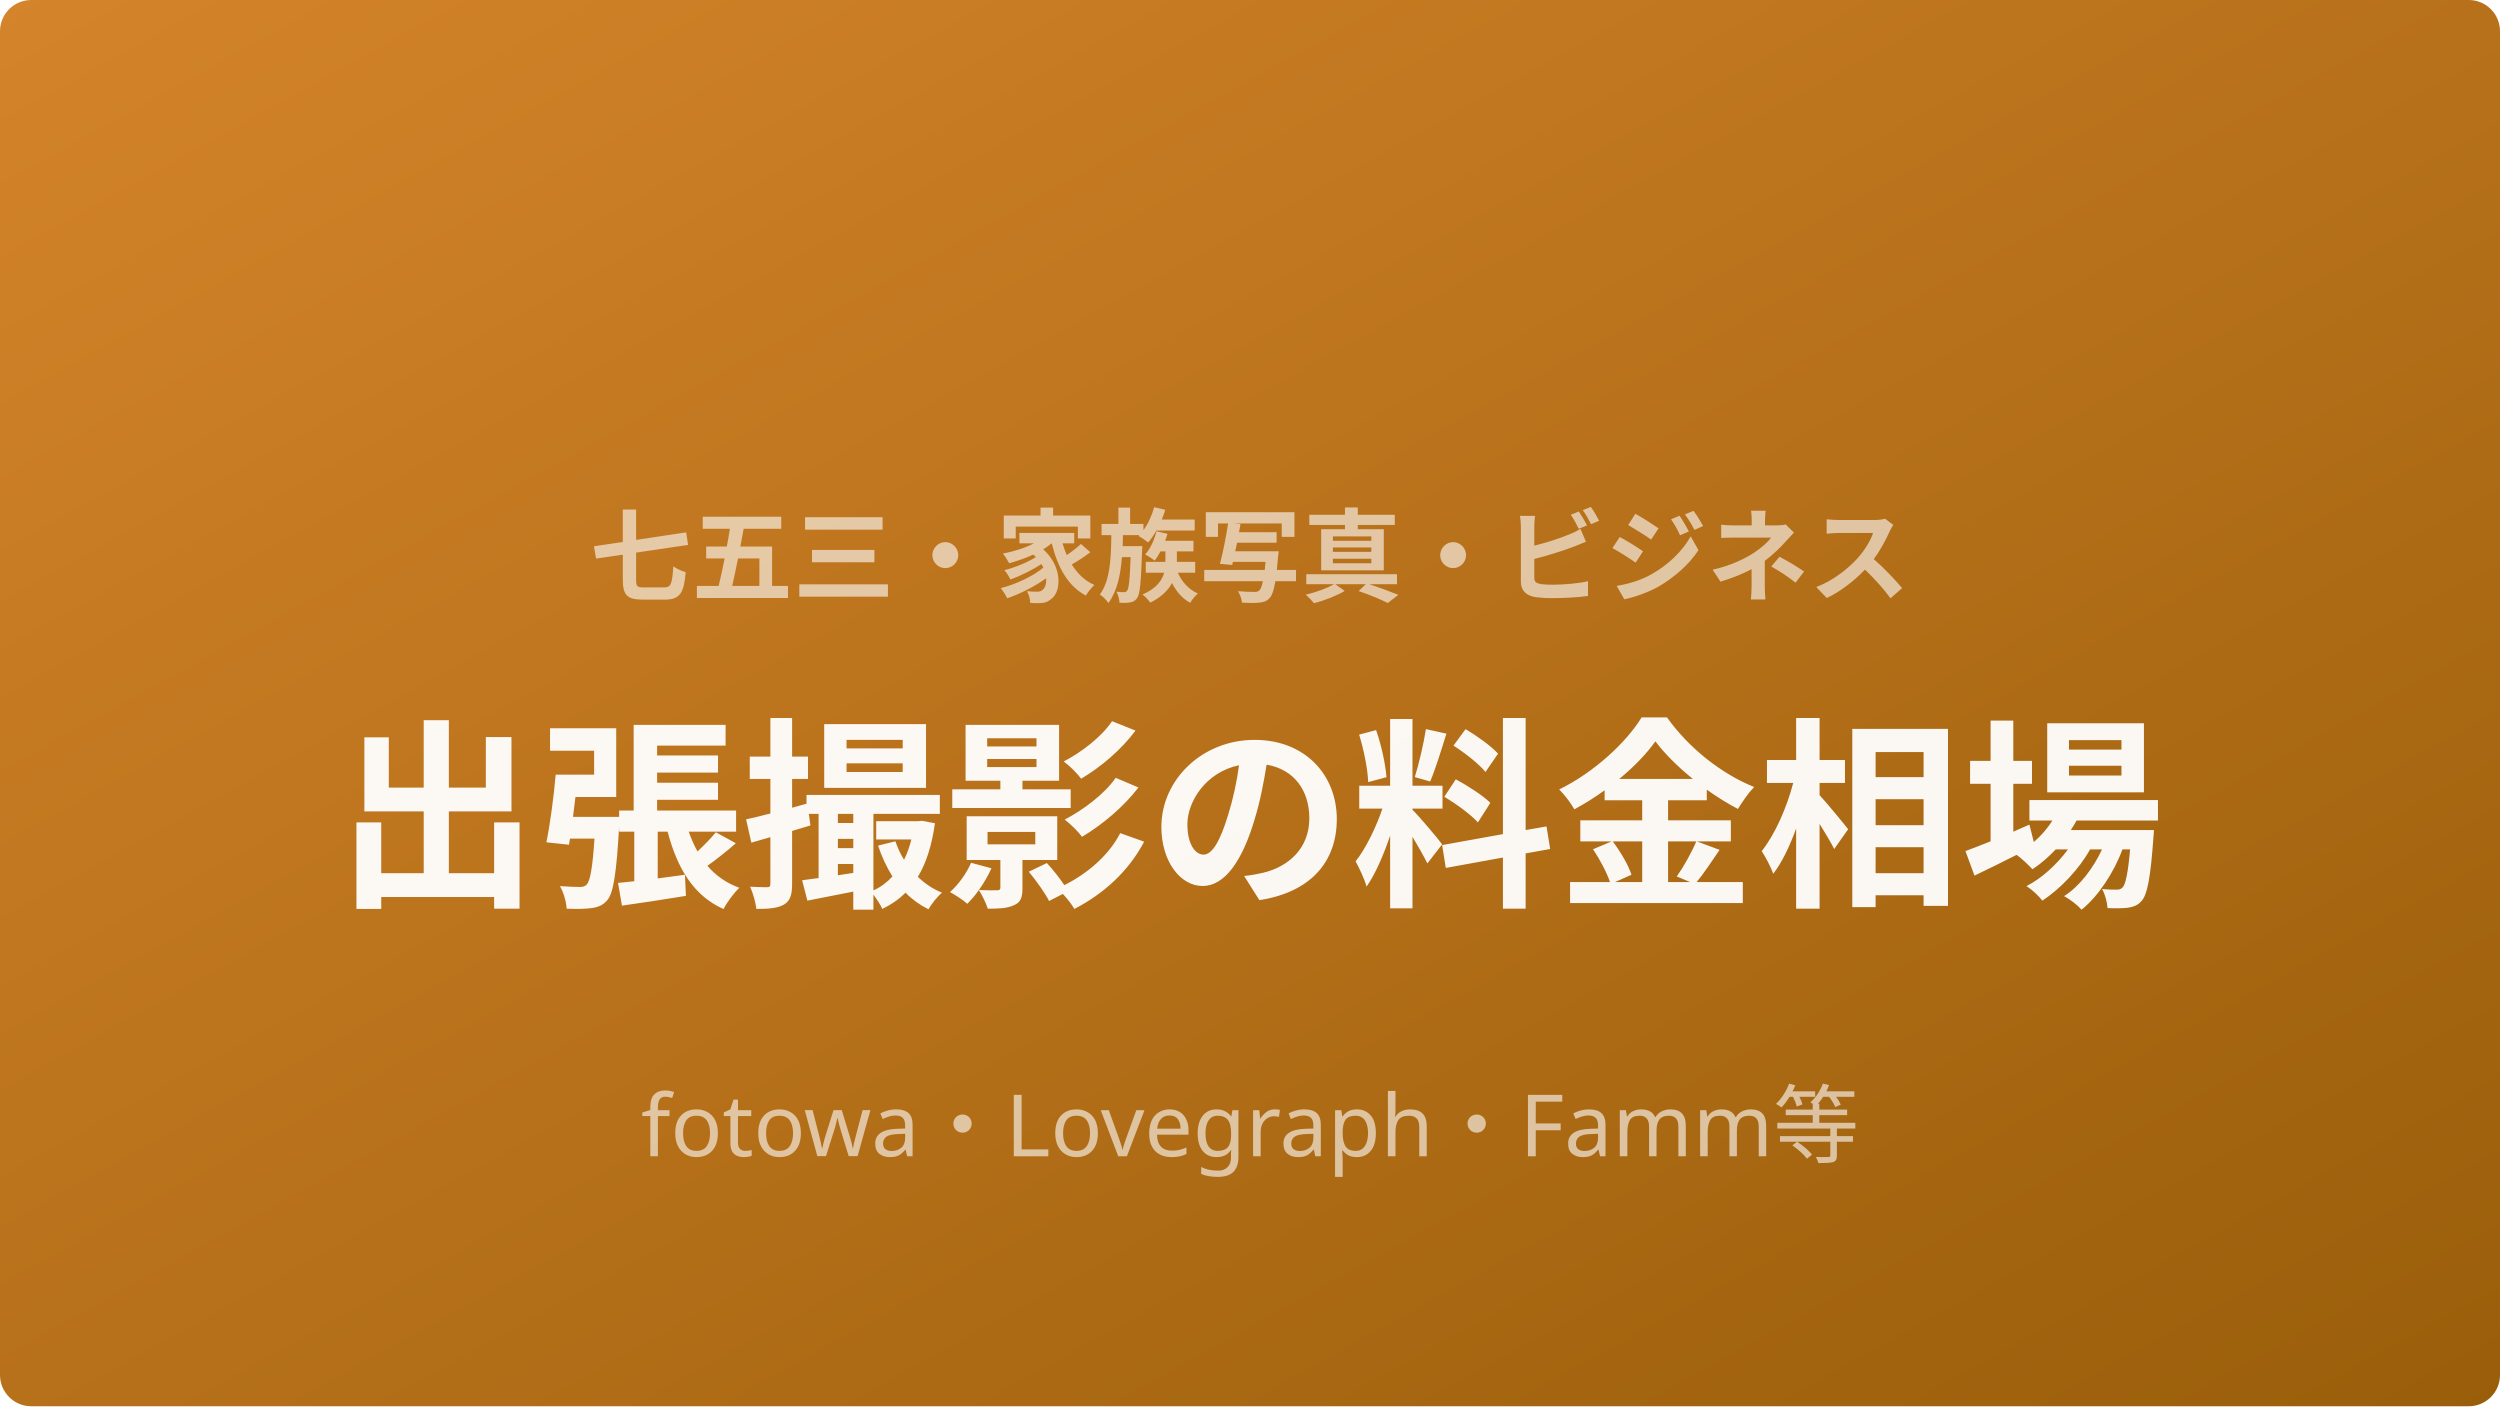
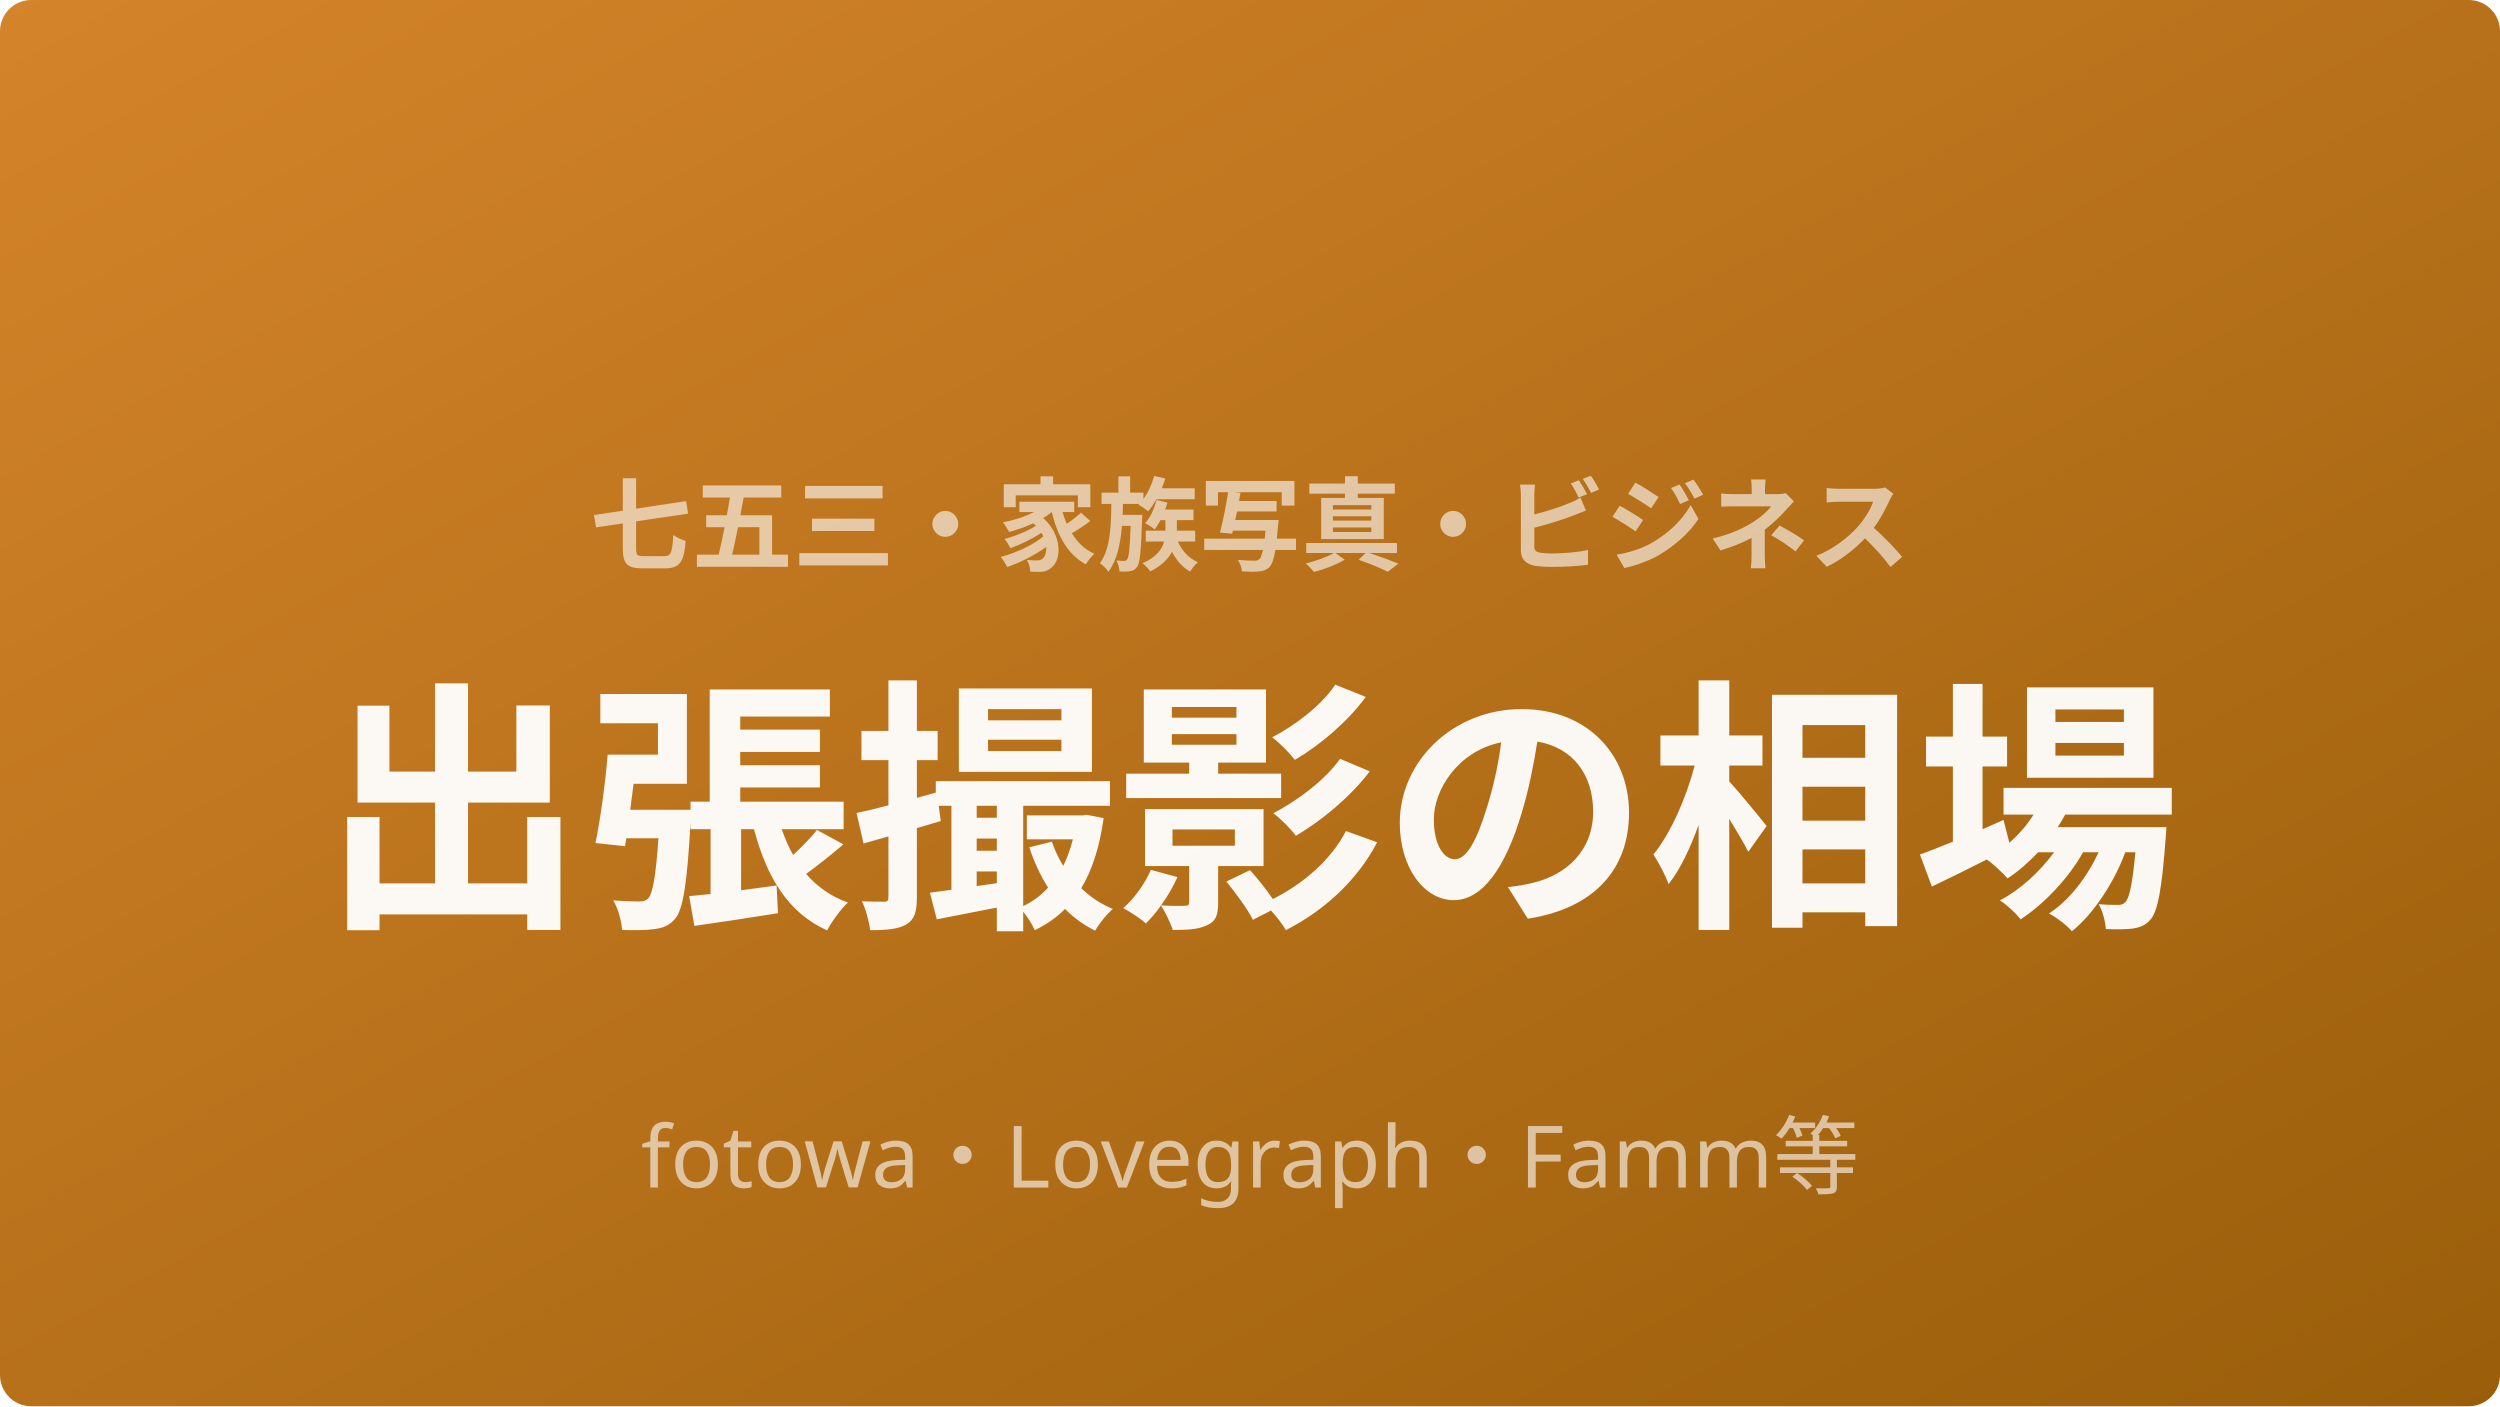
<svg xmlns="http://www.w3.org/2000/svg" viewBox="0 0 320 180" width="320" height="180">
  <defs>
    <linearGradient id="g" x1="0%" y1="0%" x2="100%" y2="100%">
      <stop offset="0%" stop-color="#d4842a" />
      <stop offset="100%" stop-color="#9a5e0a" />
    </linearGradient>
  </defs>
  <rect width="320" height="180" fill="url(#g)" rx="4" />
-   <text x="160" y="76" text-anchor="middle" fill="rgba(255,255,255,0.6)" font-family="sans-serif" font-size="13" font-weight="600">七五三・家族写真・ビジネス</text>
-   <text x="160" y="114" text-anchor="middle" fill="rgba(255,255,255,0.95)" font-family="sans-serif" font-size="26" font-weight="700">出張撮影の料金相場</text>
-   <text x="160" y="148" text-anchor="middle" fill="rgba(255,255,255,0.6)" font-family="sans-serif" font-size="11">fotowa・Lovegraph・Famm等</text>
+   <text x="160" y="72" text-anchor="middle" fill="rgba(255,255,255,0.6)" font-family="sans-serif" font-size="13" font-weight="600">七五三・家族写真・ビジネス</text>
+   <text x="160" y="116" text-anchor="middle" fill="rgba(255,255,255,0.95)" font-family="sans-serif" font-size="34" font-weight="700">出張撮影の相場</text>
+   <text x="160" y="152" text-anchor="middle" fill="rgba(255,255,255,0.6)" font-family="sans-serif" font-size="11">fotowa・Lovegraph・Famm等</text>
</svg>
